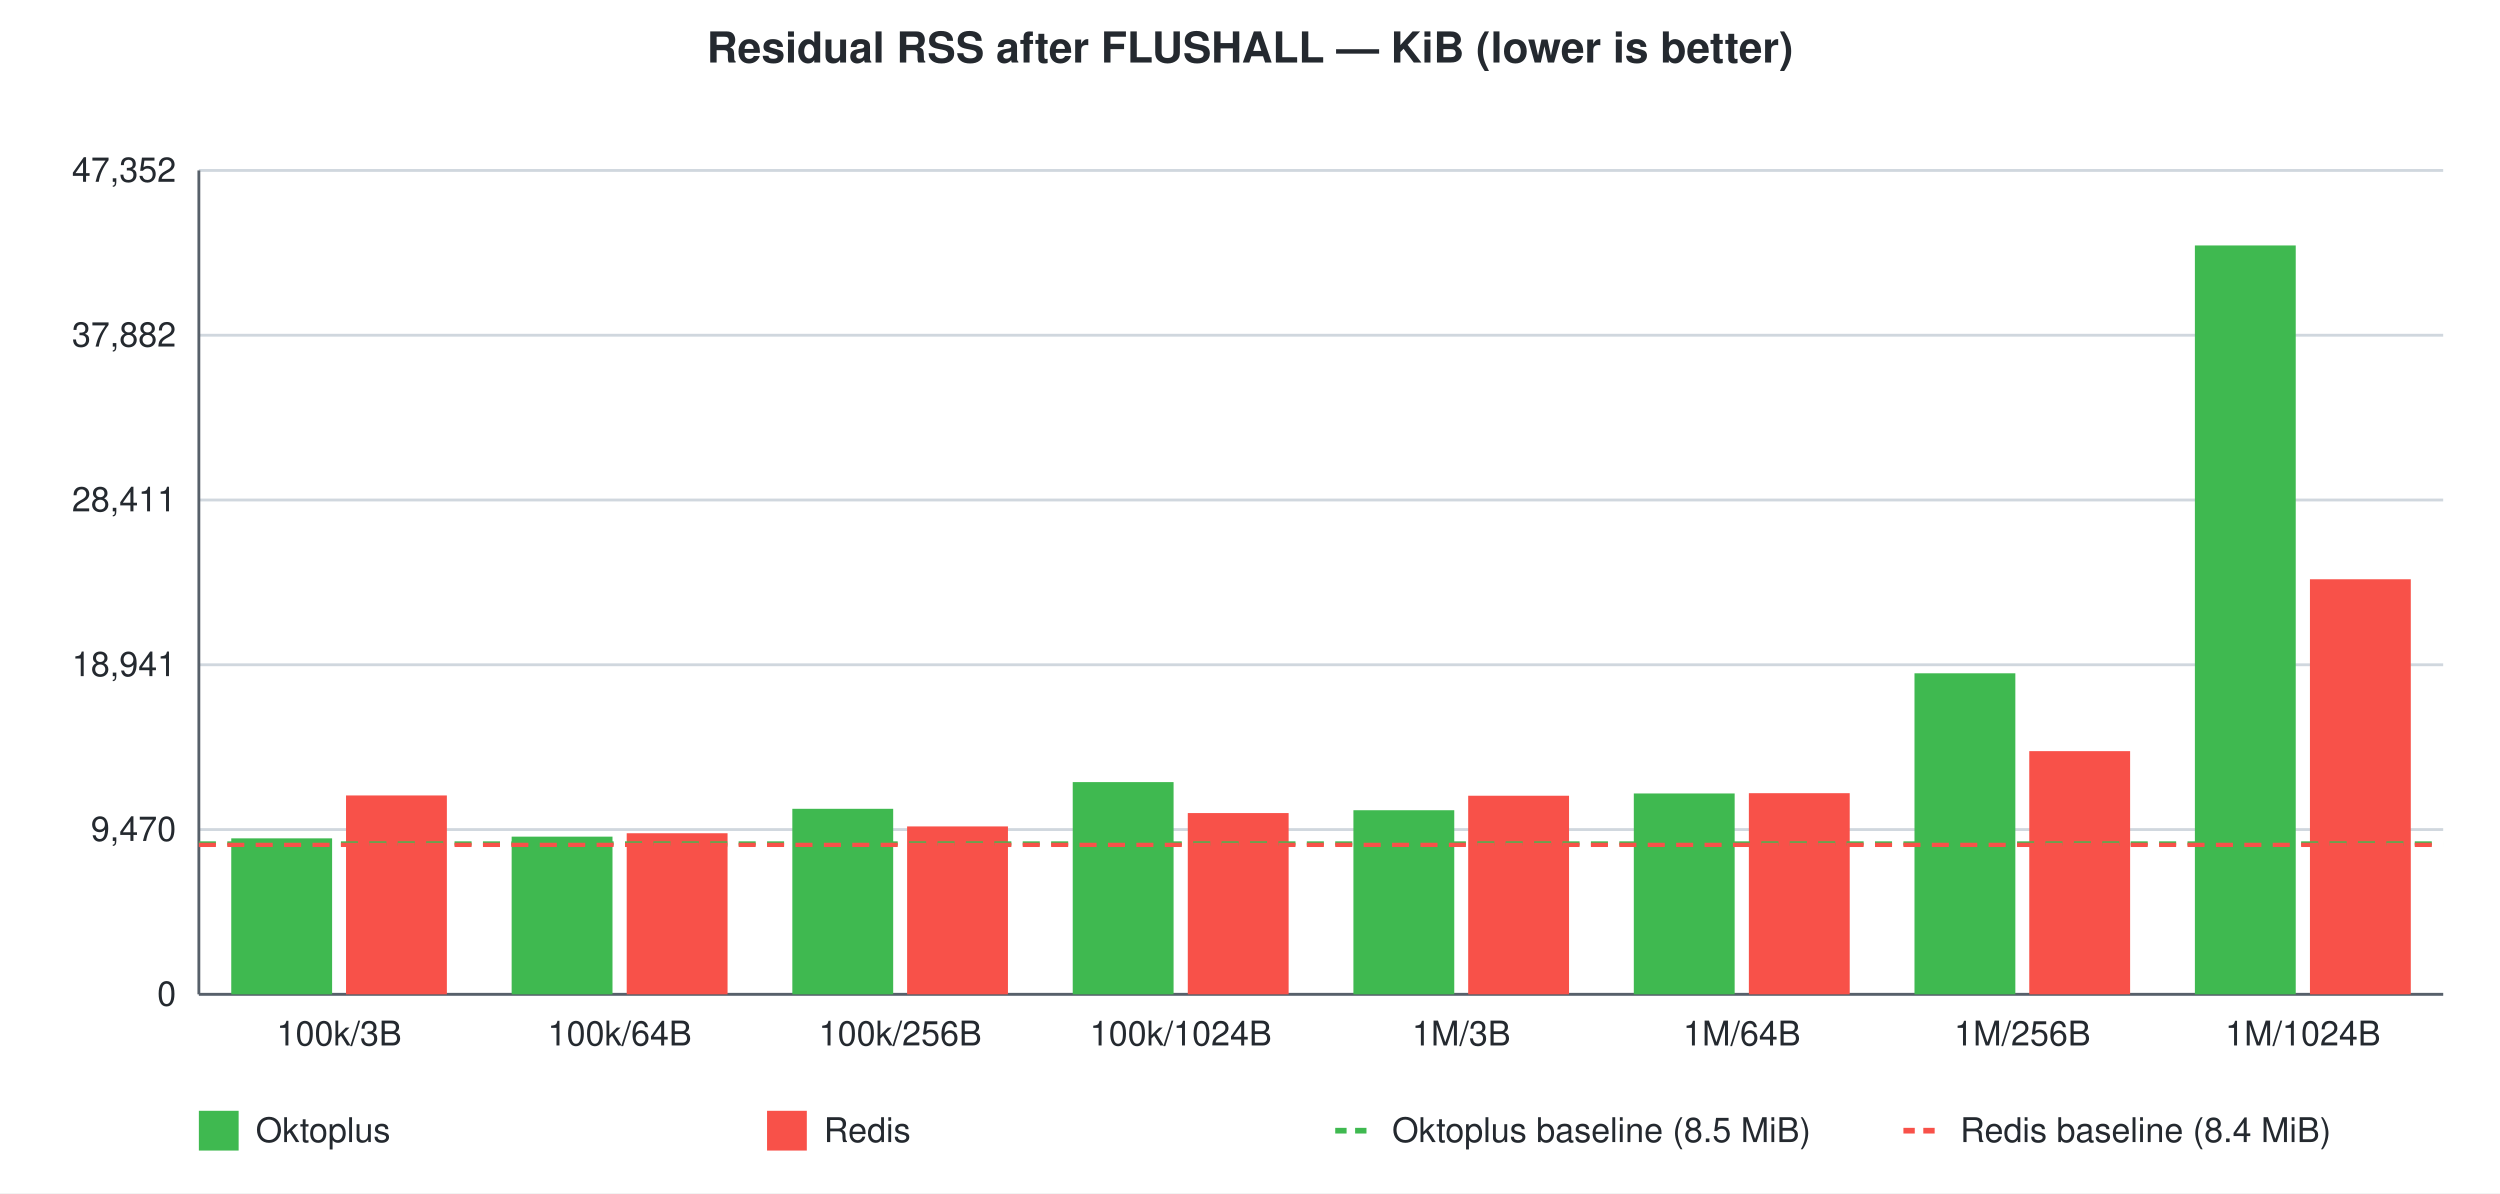
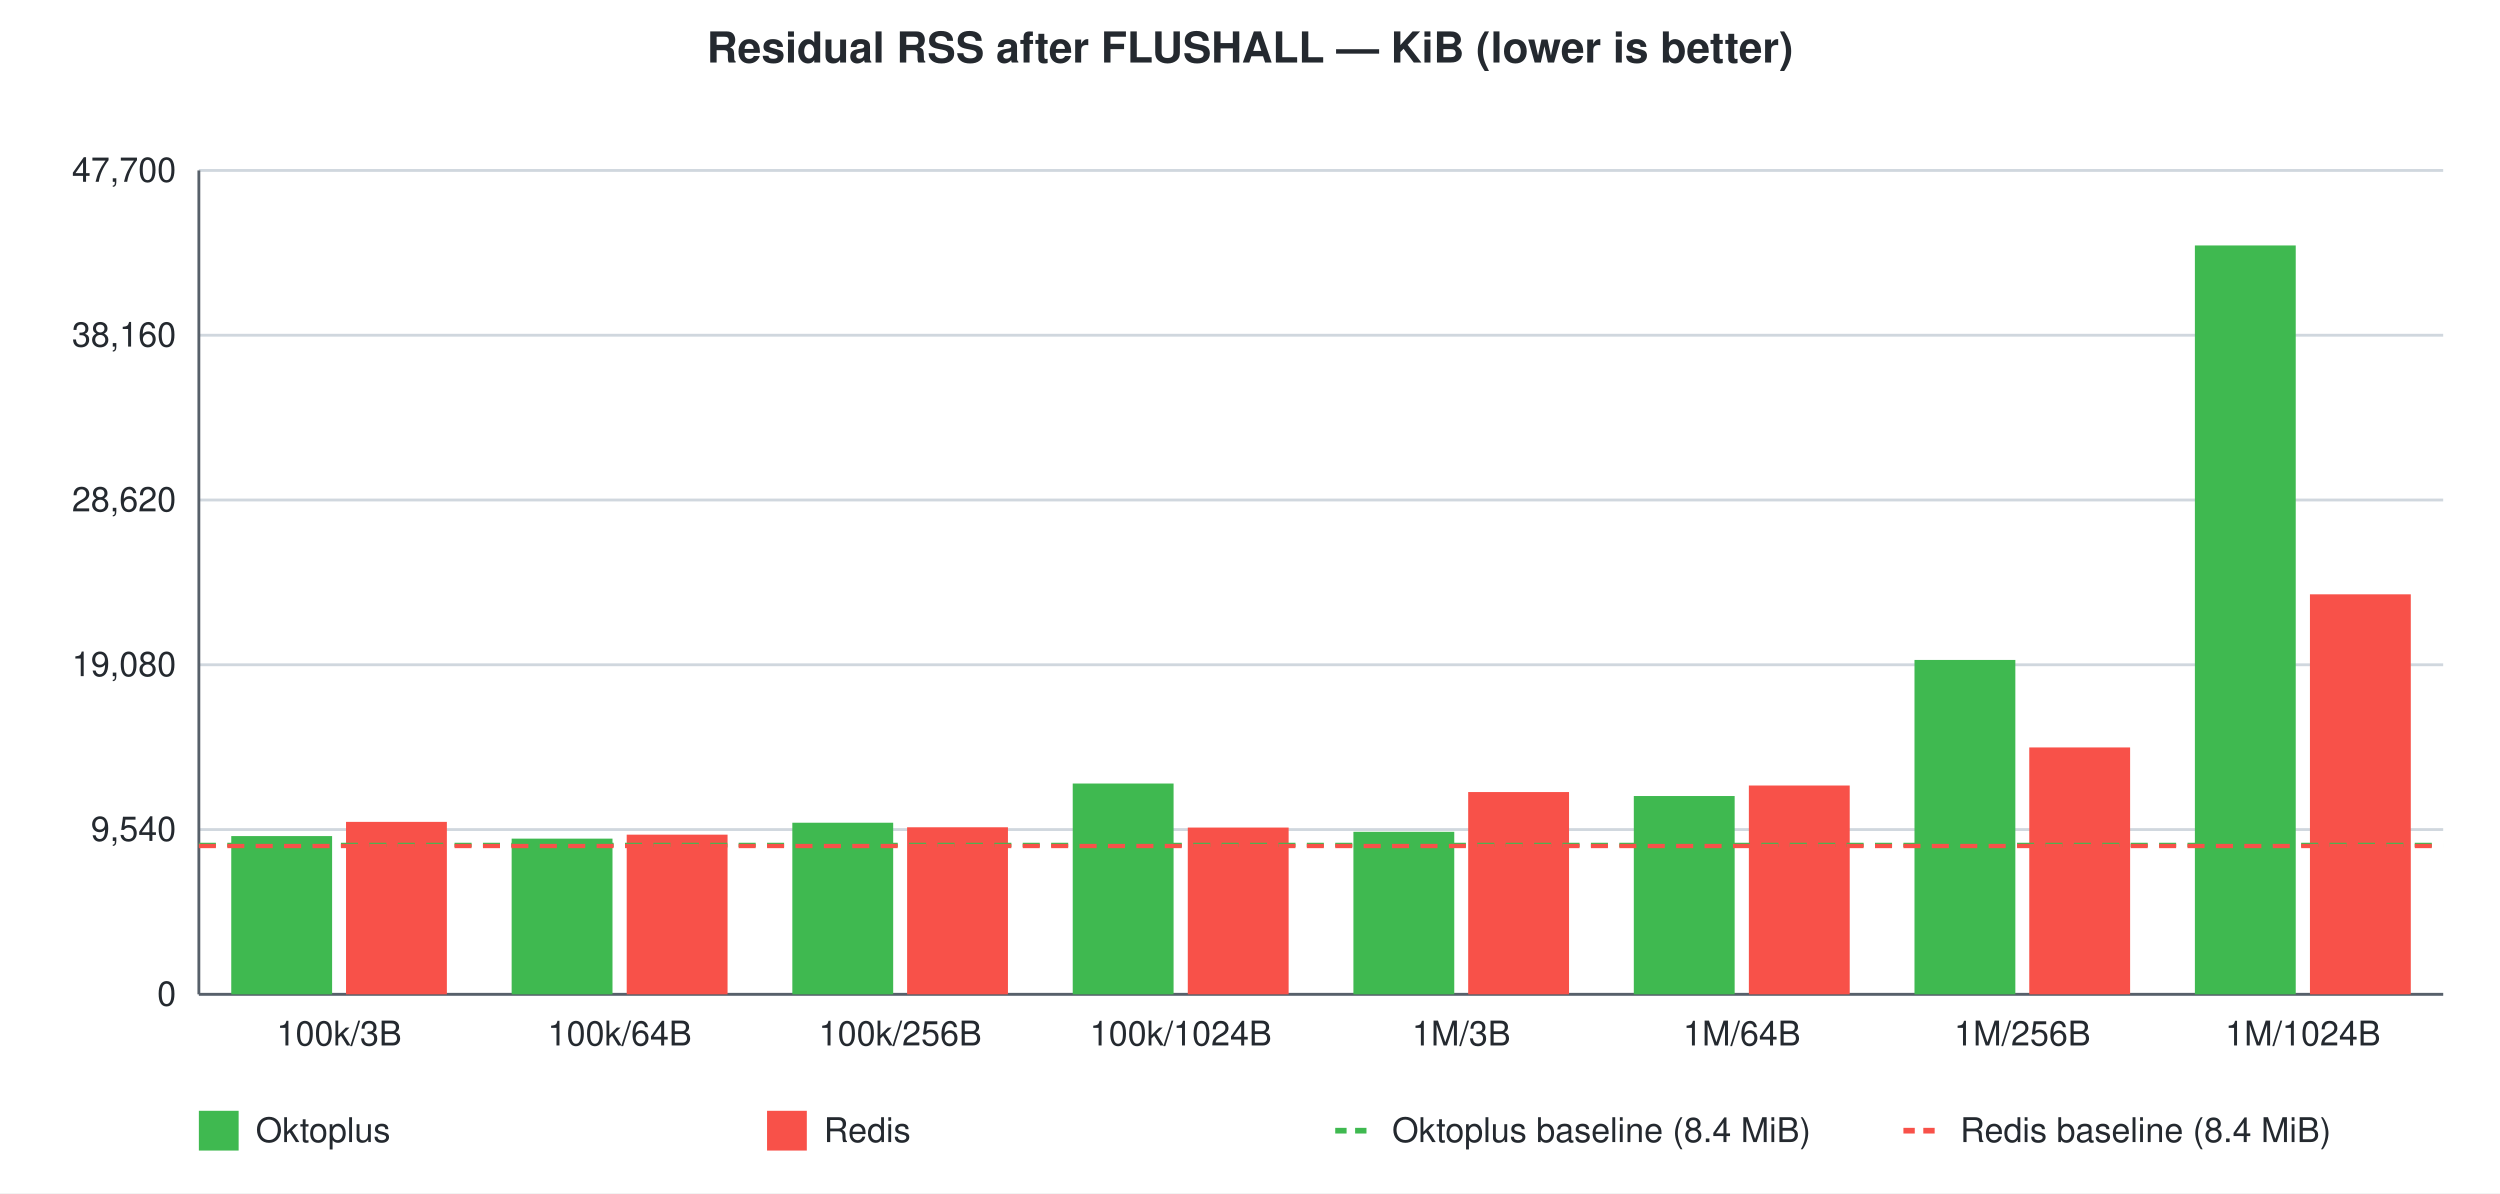
<svg xmlns="http://www.w3.org/2000/svg" width="880" height="420" viewBox="0 0 880 420" font-family="-apple-system, Segoe UI, Helvetica, Arial, sans-serif" font-size="12">
  <rect width="880" height="420" fill="#ffffff" />
  <text x="440.0" y="22" text-anchor="middle" fill="#24292f" font-size="15" font-weight="600">Residual RSS after FLUSHALL — KiB (lower is better)</text>
  <line x1="70" y1="350.0" x2="860" y2="350.0" stroke="#d0d7de" stroke-width="1" />
  <text x="62" y="354.0" text-anchor="end" fill="#24292f">0</text>
  <line x1="70" y1="292.0" x2="860" y2="292.0" stroke="#d0d7de" stroke-width="1" />
-   <text x="62" y="296.0" text-anchor="end" fill="#24292f">9,470</text>
+   <text x="62" y="296.0" text-anchor="end" fill="#24292f">9,540</text>
  <line x1="70" y1="234.0" x2="860" y2="234.0" stroke="#d0d7de" stroke-width="1" />
-   <text x="62" y="238.0" text-anchor="end" fill="#24292f">18,941</text>
-   <line x1="70" y1="176" x2="860" y2="176" stroke="#d0d7de" stroke-width="1" />
-   <text x="62" y="180" text-anchor="end" fill="#24292f">28,411</text>
-   <line x1="70" y1="118.0" x2="860" y2="118.0" stroke="#d0d7de" stroke-width="1" />
-   <text x="62" y="122.0" text-anchor="end" fill="#24292f">37,882</text>
+   <text x="62" y="238.0" text-anchor="end" fill="#24292f">19,080</text>
+   <line x1="70" y1="176.0" x2="860" y2="176.0" stroke="#d0d7de" stroke-width="1" />
+   <text x="62" y="180.0" text-anchor="end" fill="#24292f">28,620</text>
+   <line x1="70" y1="118" x2="860" y2="118" stroke="#d0d7de" stroke-width="1" />
+   <text x="62" y="122" text-anchor="end" fill="#24292f">38,160</text>
  <line x1="70" y1="60.0" x2="860" y2="60.0" stroke="#d0d7de" stroke-width="1" />
-   <text x="62" y="64.0" text-anchor="end" fill="#24292f">47,352</text>
+   <text x="62" y="64.0" text-anchor="end" fill="#24292f">47,700</text>
  <line x1="70" y1="60" x2="70" y2="350" stroke="#57606a" stroke-width="1" />
  <line x1="70" y1="350" x2="860" y2="350" stroke="#57606a" stroke-width="1" />
  <text x="119.375" y="368" text-anchor="middle" fill="#24292f">100k/3B</text>
-   <rect x="81.4" y="295.1" width="35.5" height="54.9" fill="#3fb950" />
-   <rect x="121.8" y="280.0" width="35.5" height="70.0" fill="#f85149" />
+   <rect x="81.4" y="294.3" width="35.5" height="55.7" fill="#3fb950" />
+   <rect x="121.8" y="289.3" width="35.5" height="60.7" fill="#f85149" />
  <text x="218.125" y="368" text-anchor="middle" fill="#24292f">100k/64B</text>
-   <rect x="180.1" y="294.5" width="35.5" height="55.5" fill="#3fb950" />
-   <rect x="220.6" y="293.3" width="35.5" height="56.7" fill="#f85149" />
+   <rect x="180.1" y="295.2" width="35.5" height="54.8" fill="#3fb950" />
+   <rect x="220.6" y="293.8" width="35.5" height="56.2" fill="#f85149" />
  <text x="316.875" y="368" text-anchor="middle" fill="#24292f">100k/256B</text>
-   <rect x="278.9" y="284.7" width="35.5" height="65.3" fill="#3fb950" />
-   <rect x="319.3" y="290.9" width="35.5" height="59.1" fill="#f85149" />
+   <rect x="278.9" y="289.6" width="35.5" height="60.4" fill="#3fb950" />
+   <rect x="319.3" y="291.2" width="35.5" height="58.8" fill="#f85149" />
  <text x="415.625" y="368" text-anchor="middle" fill="#24292f">100k/1024B</text>
-   <rect x="377.6" y="275.3" width="35.5" height="74.7" fill="#3fb950" />
-   <rect x="418.1" y="286.2" width="35.5" height="63.8" fill="#f85149" />
+   <rect x="377.6" y="275.8" width="35.5" height="74.2" fill="#3fb950" />
+   <rect x="418.1" y="291.3" width="35.5" height="58.7" fill="#f85149" />
  <text x="514.375" y="368" text-anchor="middle" fill="#24292f">1M/3B</text>
-   <rect x="476.4" y="285.2" width="35.5" height="64.8" fill="#3fb950" />
-   <rect x="516.8" y="280.1" width="35.5" height="69.9" fill="#f85149" />
+   <rect x="476.4" y="292.8" width="35.5" height="57.2" fill="#3fb950" />
+   <rect x="516.8" y="278.8" width="35.5" height="71.2" fill="#f85149" />
  <text x="613.125" y="368" text-anchor="middle" fill="#24292f">1M/64B</text>
-   <rect x="575.1" y="279.3" width="35.5" height="70.7" fill="#3fb950" />
-   <rect x="615.6" y="279.2" width="35.5" height="70.8" fill="#f85149" />
+   <rect x="575.1" y="280.2" width="35.5" height="69.8" fill="#3fb950" />
+   <rect x="615.6" y="276.5" width="35.5" height="73.5" fill="#f85149" />
  <text x="711.875" y="368" text-anchor="middle" fill="#24292f">1M/256B</text>
-   <rect x="673.9" y="237.0" width="35.5" height="113.0" fill="#3fb950" />
-   <rect x="714.3" y="264.4" width="35.5" height="85.6" fill="#f85149" />
+   <rect x="673.9" y="232.3" width="35.5" height="117.7" fill="#3fb950" />
+   <rect x="714.3" y="263.1" width="35.5" height="86.9" fill="#f85149" />
  <text x="810.625" y="368" text-anchor="middle" fill="#24292f">1M/1024B</text>
  <rect x="772.6" y="86.4" width="35.5" height="263.6" fill="#3fb950" />
-   <rect x="813.1" y="203.9" width="35.5" height="146.1" fill="#f85149" />
-   <line x1="70" y1="296.9" x2="860" y2="296.9" stroke="#3fb950" stroke-width="1.5" stroke-dasharray="6,4" />
-   <line x1="70" y1="297.4" x2="860" y2="297.4" stroke="#f85149" stroke-width="1.5" stroke-dasharray="6,4" />
+   <rect x="813.1" y="209.2" width="35.5" height="140.8" fill="#f85149" />
+   <line x1="70" y1="297.4" x2="860" y2="297.4" stroke="#3fb950" stroke-width="1.5" stroke-dasharray="6,4" />
+   <line x1="70" y1="297.8" x2="860" y2="297.8" stroke="#f85149" stroke-width="1.5" stroke-dasharray="6,4" />
  <rect x="70" y="391" width="14" height="14" fill="#3fb950" />
  <text x="90" y="402" fill="#24292f">Oktoplus</text>
  <rect x="270" y="391" width="14" height="14" fill="#f85149" />
  <text x="290" y="402" fill="#24292f">Redis</text>
  <line x1="470" y1="398" x2="484" y2="398" stroke="#3fb950" stroke-width="2" stroke-dasharray="4,3" />
-   <text x="490" y="402" fill="#24292f">Oktoplus baseline (8.5 MiB)</text>
+   <text x="490" y="402" fill="#24292f">Oktoplus baseline (8.4 MiB)</text>
  <line x1="670" y1="398" x2="684" y2="398" stroke="#f85149" stroke-width="2" stroke-dasharray="4,3" />
  <text x="690" y="402" fill="#24292f">Redis baseline (8.4 MiB)</text>
</svg>
